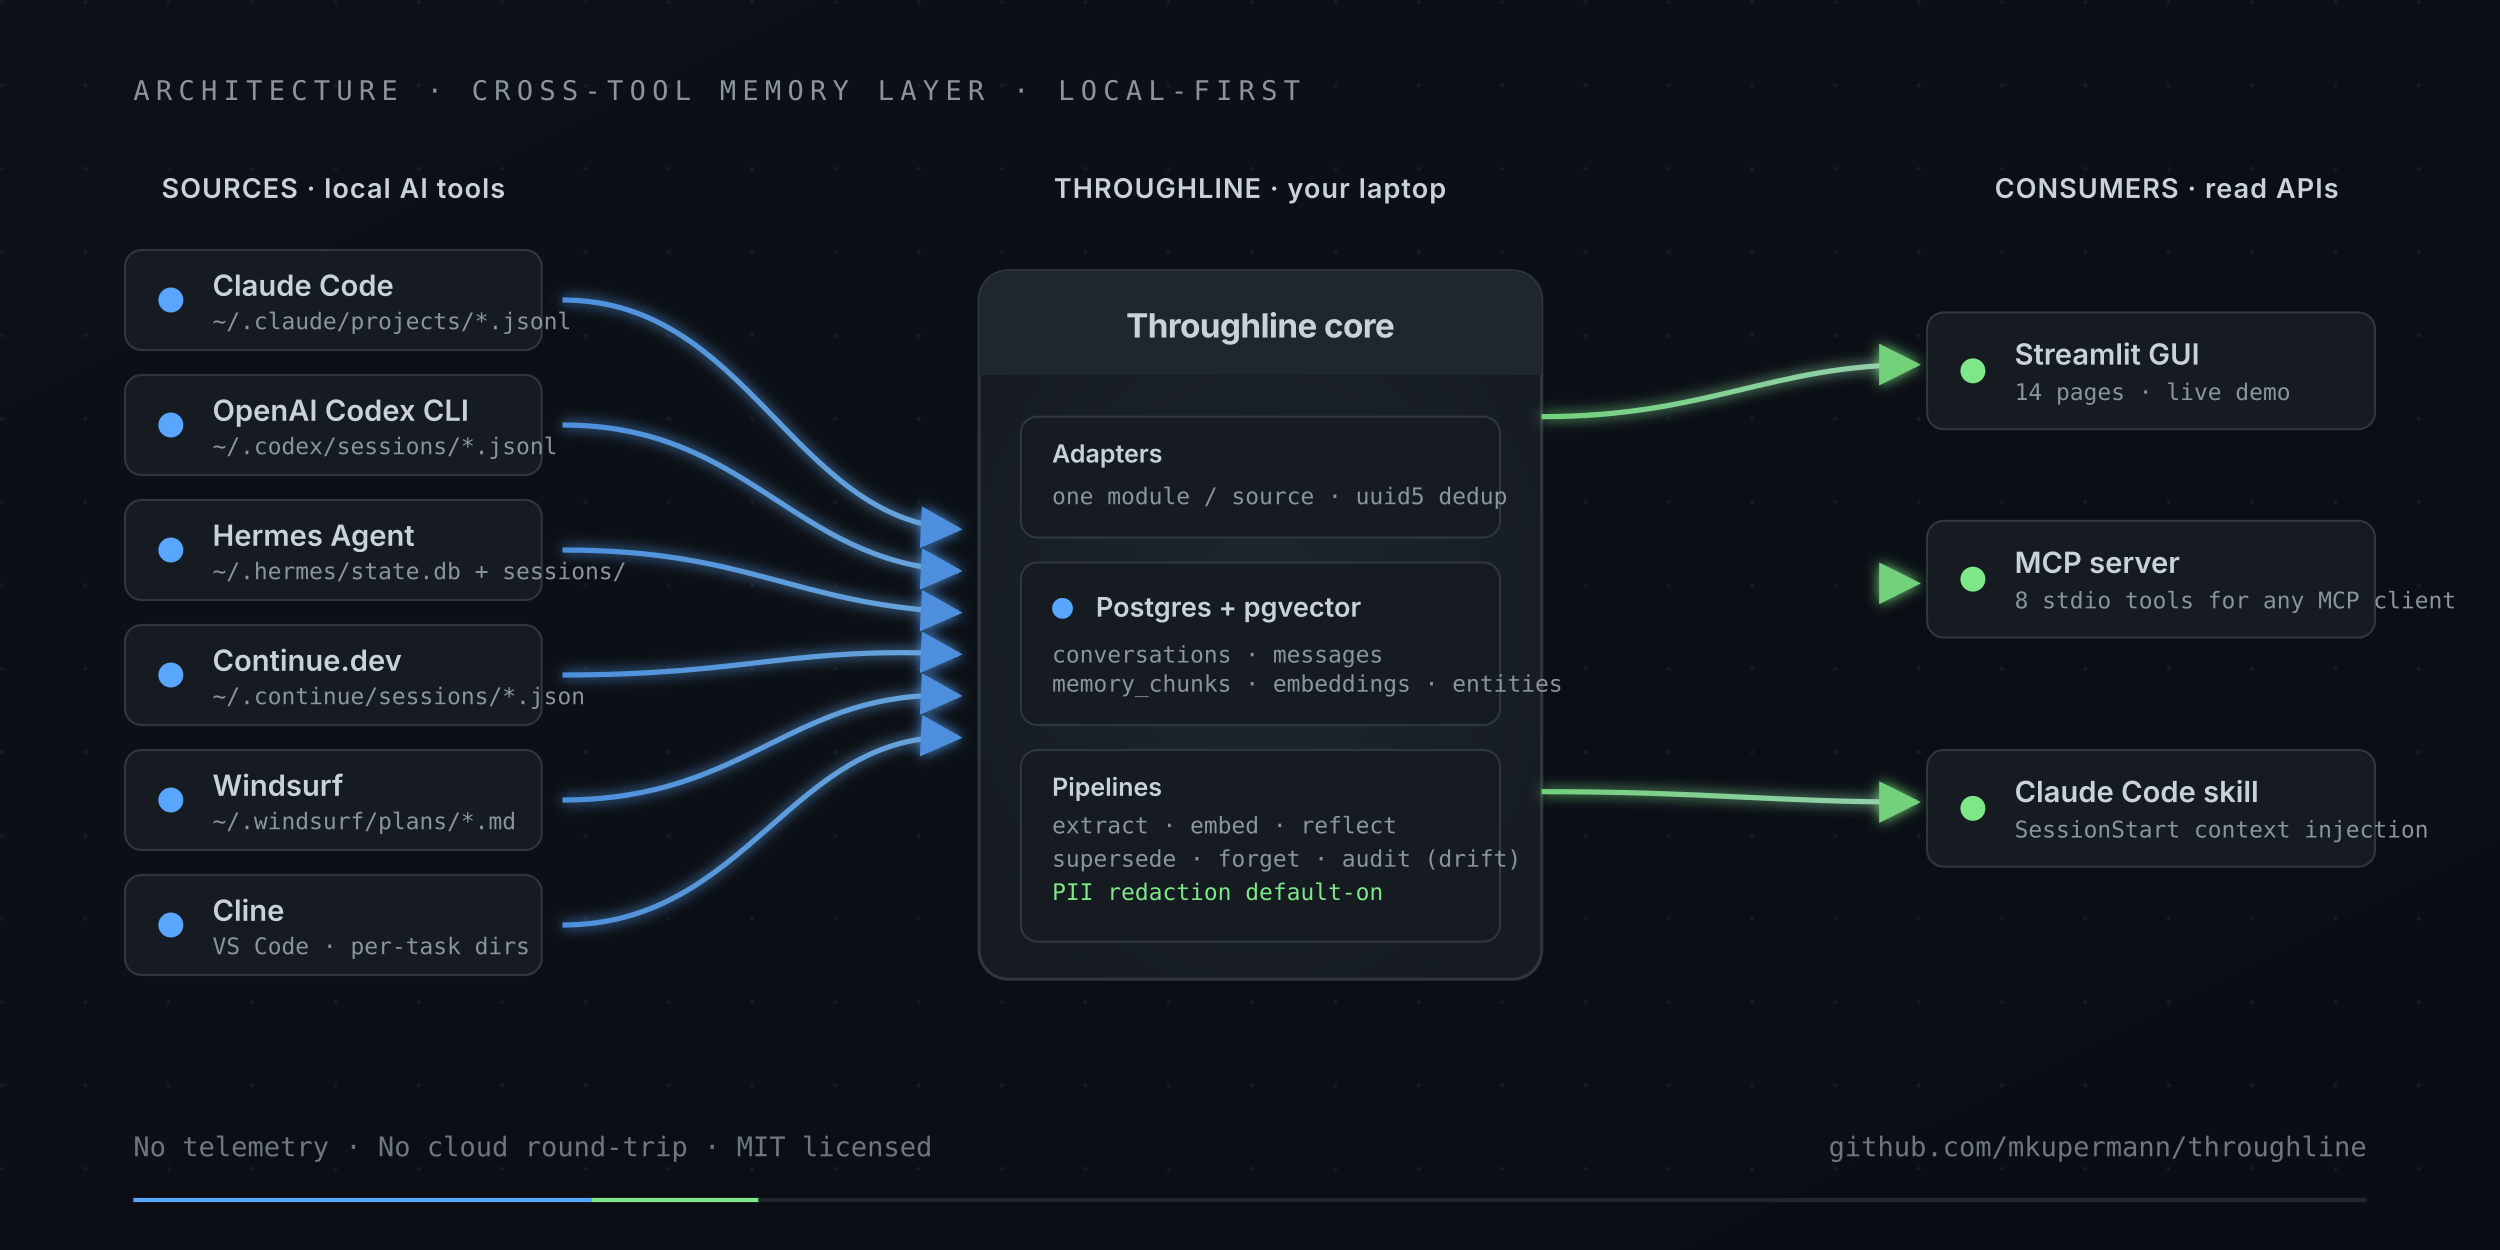
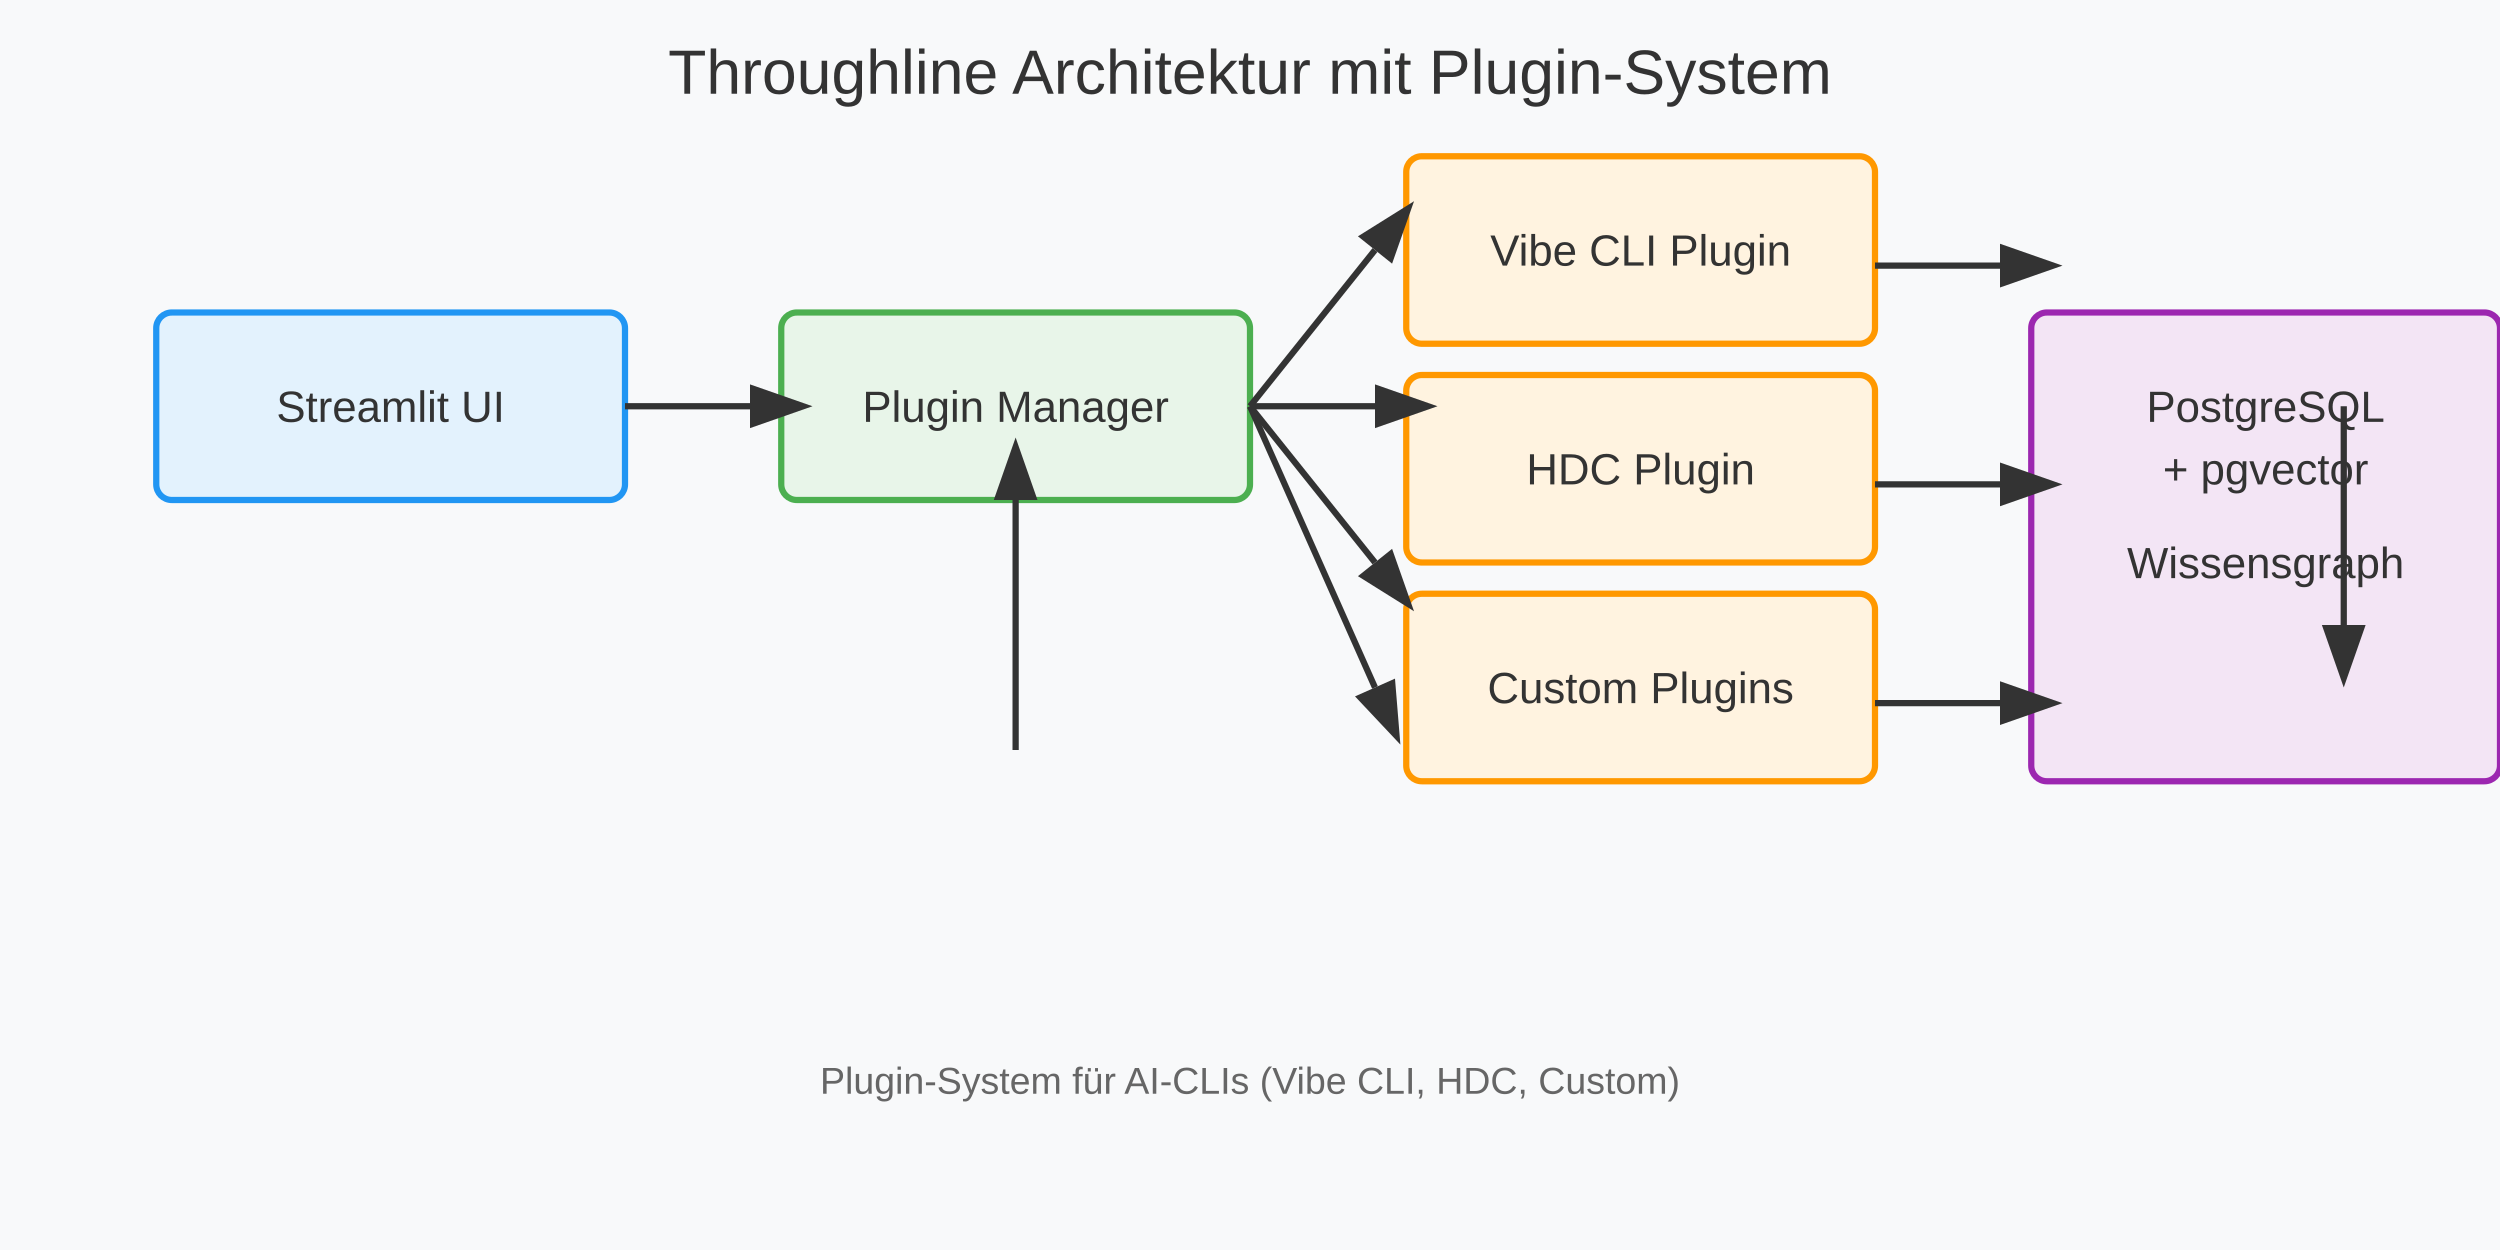
- <svg xmlns="http://www.w3.org/2000/svg" viewBox="0 0 1200 600" width="1200" height="600" role="img" aria-label="Throughline architecture — six local AI tools feed one Postgres+pgvector memory store, which is read by Streamlit GUI, MCP server, and a Claude Code skill.">
+ <svg xmlns="http://www.w3.org/2000/svg" width="800" height="400" viewBox="0 0 800 400">
+   <rect width="100%" height="100%" fill="#f8f9fa" />
+   <text x="400" y="30" font-family="Arial" font-size="20" text-anchor="middle" fill="#333">Throughline Architektur mit Plugin-System</text>
+   <rect x="50" y="100" width="150" height="60" rx="5" ry="5" fill="#e3f2fd" stroke="#2196f3" stroke-width="2" />
+   <text x="125" y="135" font-family="Arial" font-size="14" text-anchor="middle" fill="#333">Streamlit UI</text>
+   <rect x="250" y="100" width="150" height="60" rx="5" ry="5" fill="#e8f5e9" stroke="#4caf50" stroke-width="2" />
+   <text x="325" y="135" font-family="Arial" font-size="14" text-anchor="middle" fill="#333">Plugin Manager</text>
+   <rect x="450" y="50" width="150" height="60" rx="5" ry="5" fill="#fff3e0" stroke="#ff9800" stroke-width="2" />
+   <text x="525" y="85" font-family="Arial" font-size="14" text-anchor="middle" fill="#333">Vibe CLI Plugin</text>
+   <rect x="450" y="120" width="150" height="60" rx="5" ry="5" fill="#fff3e0" stroke="#ff9800" stroke-width="2" />
+   <text x="525" y="155" font-family="Arial" font-size="14" text-anchor="middle" fill="#333">HDC Plugin</text>
+   <rect x="450" y="190" width="150" height="60" rx="5" ry="5" fill="#fff3e0" stroke="#ff9800" stroke-width="2" />
+   <text x="525" y="225" font-family="Arial" font-size="14" text-anchor="middle" fill="#333">Custom Plugins</text>
+   <rect x="650" y="100" width="150" height="150" rx="5" ry="5" fill="#f3e5f5" stroke="#9c27b0" stroke-width="2" />
+   <text x="725" y="135" font-family="Arial" font-size="14" text-anchor="middle" fill="#333">PostgreSQL</text>
+   <text x="725" y="155" font-family="Arial" font-size="14" text-anchor="middle" fill="#333">+ pgvector</text>
+   <text x="725" y="185" font-family="Arial" font-size="14" text-anchor="middle" fill="#333">Wissensgraph</text>
+   <path d="M200 130 L240 130" stroke="#333" stroke-width="2" fill="none" marker-end="url(#arrowhead)" />
+   <path d="M400 130 L440 130" stroke="#333" stroke-width="2" fill="none" marker-end="url(#arrowhead)" />
+   <path d="M400 130 L440 80" stroke="#333" stroke-width="2" fill="none" marker-end="url(#arrowhead)" />
+   <path d="M400 130 L440 180" stroke="#333" stroke-width="2" fill="none" marker-end="url(#arrowhead)" />
+   <path d="M400 130 L440 220" stroke="#333" stroke-width="2" fill="none" marker-end="url(#arrowhead)" />
+   <path d="M600 85 L640 85" stroke="#333" stroke-width="2" fill="none" marker-end="url(#arrowhead)" />
+   <path d="M600 155 L640 155" stroke="#333" stroke-width="2" fill="none" marker-end="url(#arrowhead)" />
+   <path d="M600 225 L640 225" stroke="#333" stroke-width="2" fill="none" marker-end="url(#arrowhead)" />
+   <path d="M325 240 L325 160" stroke="#333" stroke-width="2" fill="none" marker-end="url(#arrowhead)" />
+   <path d="M750 130 L750 200" stroke="#333" stroke-width="2" fill="none" marker-end="url(#arrowhead)" />
  <defs>
-     <linearGradient id="bg" x1="0" y1="0" x2="1" y2="1">
-       <stop offset="0%" stop-color="#0D1117" />
-       <stop offset="100%" stop-color="#0A0E14" />
-     </linearGradient>
-     <linearGradient id="thread-in" x1="0" y1="0" x2="1" y2="0">
-       <stop offset="0%" stop-color="#58A6FF" />
-       <stop offset="100%" stop-color="#79C0FF" />
-     </linearGradient>
-     <linearGradient id="thread-out" x1="0" y1="0" x2="1" y2="0">
-       <stop offset="0%" stop-color="#7EE787" />
-       <stop offset="100%" stop-color="#A6E5C2" />
-     </linearGradient>
-     <radialGradient id="core" cx="50%" cy="50%" r="60%">
-       <stop offset="0%" stop-color="#1F2630" />
-       <stop offset="100%" stop-color="#161B22" />
-     </radialGradient>
-     <pattern id="grid" x="0" y="0" width="40" height="40" patternUnits="userSpaceOnUse">
-       <circle cx="1" cy="1" r="1" fill="#1F2630" />
-     </pattern>
-     <filter id="soft-glow" x="-20%" y="-20%" width="140%" height="140%">
-       <feGaussianBlur stdDeviation="3" result="blur" />
-       <feMerge>
-         <feMergeNode in="blur" />
-         <feMergeNode in="SourceGraphic" />
-       </feMerge>
-     </filter>
-     <marker id="arrow-in" viewBox="0 0 10 10" refX="9" refY="5" markerWidth="8" markerHeight="8" orient="auto-start-reverse">
-       <path d="M 0 0 L 10 5 L 0 10 z" fill="#58A6FF" />
-     </marker>
-     <marker id="arrow-out" viewBox="0 0 10 10" refX="9" refY="5" markerWidth="8" markerHeight="8" orient="auto-start-reverse">
-       <path d="M 0 0 L 10 5 L 0 10 z" fill="#7EE787" />
+     <marker id="arrowhead" markerWidth="10" markerHeight="7" refX="0" refY="3.5" orient="auto">
+       <polygon points="0 0, 10 3.5, 0 7" fill="#333" />
    </marker>
  </defs>
-   <rect width="1200" height="600" fill="url(#bg)" />
-   <rect width="1200" height="600" fill="url(#grid)" opacity="0.5" />
-   <g font-family="ui-monospace, SFMono-Regular, Menlo, Consolas, monospace" fill="#8B949E" font-size="13" letter-spacing="3">
-     <text x="64" y="48">ARCHITECTURE · CROSS-TOOL MEMORY LAYER · LOCAL-FIRST</text>
-   </g>
-   <g font-family="-apple-system, BlinkMacSystemFont, 'Segoe UI', system-ui, sans-serif" font-size="13" font-weight="600" fill="#C9D1D9" letter-spacing="0.5">
-     <text x="160" y="95" text-anchor="middle">SOURCES · local AI tools</text>
-     <text x="600" y="95" text-anchor="middle">THROUGHLINE · your laptop</text>
-     <text x="1040" y="95" text-anchor="middle">CONSUMERS · read APIs</text>
-   </g>
-   <g font-family="-apple-system, BlinkMacSystemFont, 'Segoe UI', system-ui, sans-serif">
-     <g transform="translate(60 120)">
-       <rect width="200" height="48" rx="8" fill="#161B22" stroke="#30363D" stroke-width="1" />
-       <circle cx="22" cy="24" r="6" fill="#58A6FF" />
-       <text x="42" y="22" font-size="14" font-weight="600" fill="#C9D1D9">Claude Code</text>
-       <text x="42" y="38" font-size="11" fill="#8B949E" font-family="ui-monospace, monospace">~/.claude/projects/*.jsonl</text>
-     </g>
-     <g transform="translate(60 180)">
-       <rect width="200" height="48" rx="8" fill="#161B22" stroke="#30363D" stroke-width="1" />
-       <circle cx="22" cy="24" r="6" fill="#58A6FF" />
-       <text x="42" y="22" font-size="14" font-weight="600" fill="#C9D1D9">OpenAI Codex CLI</text>
-       <text x="42" y="38" font-size="11" fill="#8B949E" font-family="ui-monospace, monospace">~/.codex/sessions/*.jsonl</text>
-     </g>
-     <g transform="translate(60 240)">
-       <rect width="200" height="48" rx="8" fill="#161B22" stroke="#30363D" stroke-width="1" />
-       <circle cx="22" cy="24" r="6" fill="#58A6FF" />
-       <text x="42" y="22" font-size="14" font-weight="600" fill="#C9D1D9">Hermes Agent</text>
-       <text x="42" y="38" font-size="11" fill="#8B949E" font-family="ui-monospace, monospace">~/.hermes/state.db + sessions/</text>
-     </g>
-     <g transform="translate(60 300)">
-       <rect width="200" height="48" rx="8" fill="#161B22" stroke="#30363D" stroke-width="1" />
-       <circle cx="22" cy="24" r="6" fill="#58A6FF" />
-       <text x="42" y="22" font-size="14" font-weight="600" fill="#C9D1D9">Continue.dev</text>
-       <text x="42" y="38" font-size="11" fill="#8B949E" font-family="ui-monospace, monospace">~/.continue/sessions/*.json</text>
-     </g>
-     <g transform="translate(60 360)">
-       <rect width="200" height="48" rx="8" fill="#161B22" stroke="#30363D" stroke-width="1" />
-       <circle cx="22" cy="24" r="6" fill="#58A6FF" />
-       <text x="42" y="22" font-size="14" font-weight="600" fill="#C9D1D9">Windsurf</text>
-       <text x="42" y="38" font-size="11" fill="#8B949E" font-family="ui-monospace, monospace">~/.windsurf/plans/*.md</text>
-     </g>
-     <g transform="translate(60 420)">
-       <rect width="200" height="48" rx="8" fill="#161B22" stroke="#30363D" stroke-width="1" />
-       <circle cx="22" cy="24" r="6" fill="#58A6FF" />
-       <text x="42" y="22" font-size="14" font-weight="600" fill="#C9D1D9">Cline</text>
-       <text x="42" y="38" font-size="11" fill="#8B949E" font-family="ui-monospace, monospace">VS Code · per-task dirs</text>
-     </g>
-   </g>
-   <g stroke="url(#thread-in)" stroke-width="2.5" fill="none" opacity="0.85" filter="url(#soft-glow)">
-     <path d="M 270 144 C 360 144, 380 250, 460 254" marker-end="url(#arrow-in)" />
-     <path d="M 270 204 C 360 204, 380 270, 460 274" marker-end="url(#arrow-in)" />
-     <path d="M 270 264 C 360 264, 380 290, 460 294" marker-end="url(#arrow-in)" />
-     <path d="M 270 324 C 360 324, 380 310, 460 314" marker-end="url(#arrow-in)" />
-     <path d="M 270 384 C 360 384, 380 330, 460 334" marker-end="url(#arrow-in)" />
-     <path d="M 270 444 C 360 444, 380 350, 460 354" marker-end="url(#arrow-in)" />
-   </g>
-   <g transform="translate(470 130)">
-     <rect width="270" height="340" rx="14" fill="url(#core)" stroke="#30363D" stroke-width="1.5" />
-     <rect width="270" height="50" rx="14" fill="#1F2630" />
-     <rect y="36" width="270" height="14" fill="#1F2630" />
-     <text x="135" y="32" text-anchor="middle" font-family="-apple-system, BlinkMacSystemFont, 'Segoe UI', system-ui, sans-serif" font-size="16" font-weight="700" fill="#C9D1D9" letter-spacing="-0.3">
-       Throughline core
-     </text>
-     <g transform="translate(20 70)">
-       <rect width="230" height="58" rx="8" fill="#161B22" stroke="#30363D" />
-       <text x="15" y="22" font-size="12" font-weight="600" fill="#C9D1D9" font-family="-apple-system, BlinkMacSystemFont, system-ui, sans-serif">Adapters</text>
-       <text x="15" y="42" font-size="11" fill="#8B949E" font-family="ui-monospace, monospace">one module / source · uuid5 dedup</text>
-     </g>
-     <g transform="translate(20 140)">
-       <rect width="230" height="78" rx="8" fill="#161B22" stroke="#30363D" />
-       <circle cx="20" cy="22" r="5" fill="#58A6FF" />
-       <text x="36" y="26" font-size="13" font-weight="600" fill="#C9D1D9" font-family="-apple-system, BlinkMacSystemFont, system-ui, sans-serif">Postgres + pgvector</text>
-       <text x="15" y="48" font-size="11" fill="#8B949E" font-family="ui-monospace, monospace">conversations · messages</text>
-       <text x="15" y="62" font-size="11" fill="#8B949E" font-family="ui-monospace, monospace">memory_chunks · embeddings · entities</text>
-     </g>
-     <g transform="translate(20 230)">
-       <rect width="230" height="92" rx="8" fill="#161B22" stroke="#30363D" />
-       <text x="15" y="22" font-size="12" font-weight="600" fill="#C9D1D9" font-family="-apple-system, BlinkMacSystemFont, system-ui, sans-serif">Pipelines</text>
-       <text x="15" y="40" font-size="11" fill="#8B949E" font-family="ui-monospace, monospace">extract · embed · reflect</text>
-       <text x="15" y="56" font-size="11" fill="#8B949E" font-family="ui-monospace, monospace">supersede · forget · audit (drift)</text>
-       <text x="15" y="72" font-size="11" fill="#7EE787" font-family="ui-monospace, monospace">PII redaction default-on</text>
-     </g>
-   </g>
-   <g stroke="url(#thread-out)" stroke-width="2.5" fill="none" opacity="0.9" filter="url(#soft-glow)">
-     <path d="M 740 200 C 820 200, 850 175, 920 175" marker-end="url(#arrow-out)" />
-     <path d="M 740 280 C 820 280, 850 280, 920 280" marker-end="url(#arrow-out)" />
-     <path d="M 740 380 C 820 380, 850 385, 920 385" marker-end="url(#arrow-out)" />
-   </g>
-   <g font-family="-apple-system, BlinkMacSystemFont, 'Segoe UI', system-ui, sans-serif">
-     <g transform="translate(925 150)">
-       <rect width="215" height="56" rx="8" fill="#161B22" stroke="#30363D" stroke-width="1" />
-       <circle cx="22" cy="28" r="6" fill="#7EE787" />
-       <text x="42" y="25" font-size="14" font-weight="600" fill="#C9D1D9">Streamlit GUI</text>
-       <text x="42" y="42" font-size="11" fill="#8B949E" font-family="ui-monospace, monospace">14 pages · live demo</text>
-     </g>
-     <g transform="translate(925 250)">
-       <rect width="215" height="56" rx="8" fill="#161B22" stroke="#30363D" stroke-width="1" />
-       <circle cx="22" cy="28" r="6" fill="#7EE787" />
-       <text x="42" y="25" font-size="14" font-weight="600" fill="#C9D1D9">MCP server</text>
-       <text x="42" y="42" font-size="11" fill="#8B949E" font-family="ui-monospace, monospace">8 stdio tools for any MCP client</text>
-     </g>
-     <g transform="translate(925 360)">
-       <rect width="215" height="56" rx="8" fill="#161B22" stroke="#30363D" stroke-width="1" />
-       <circle cx="22" cy="28" r="6" fill="#7EE787" />
-       <text x="42" y="25" font-size="14" font-weight="600" fill="#C9D1D9">Claude Code skill</text>
-       <text x="42" y="42" font-size="11" fill="#8B949E" font-family="ui-monospace, monospace">SessionStart context injection</text>
-     </g>
-   </g>
-   <g font-family="ui-monospace, SFMono-Regular, Menlo, Consolas, monospace" font-size="13" fill="#6E7681">
-     <text x="64" y="555">No telemetry · No cloud round-trip · MIT licensed</text>
-     <text x="1136" y="555" text-anchor="end">github.com/mkupermann/throughline</text>
-   </g>
-   <rect x="64" y="575" width="1072" height="2" fill="#21262D" />
-   <rect x="64" y="575" width="220" height="2" fill="#58A6FF" />
-   <rect x="284" y="575" width="80" height="2" fill="#7EE787" />
+   <text x="400" y="350" font-family="Arial" font-size="12" text-anchor="middle" fill="#666">Plugin-System für AI-CLIs (Vibe CLI, HDC, Custom)</text>
</svg>
